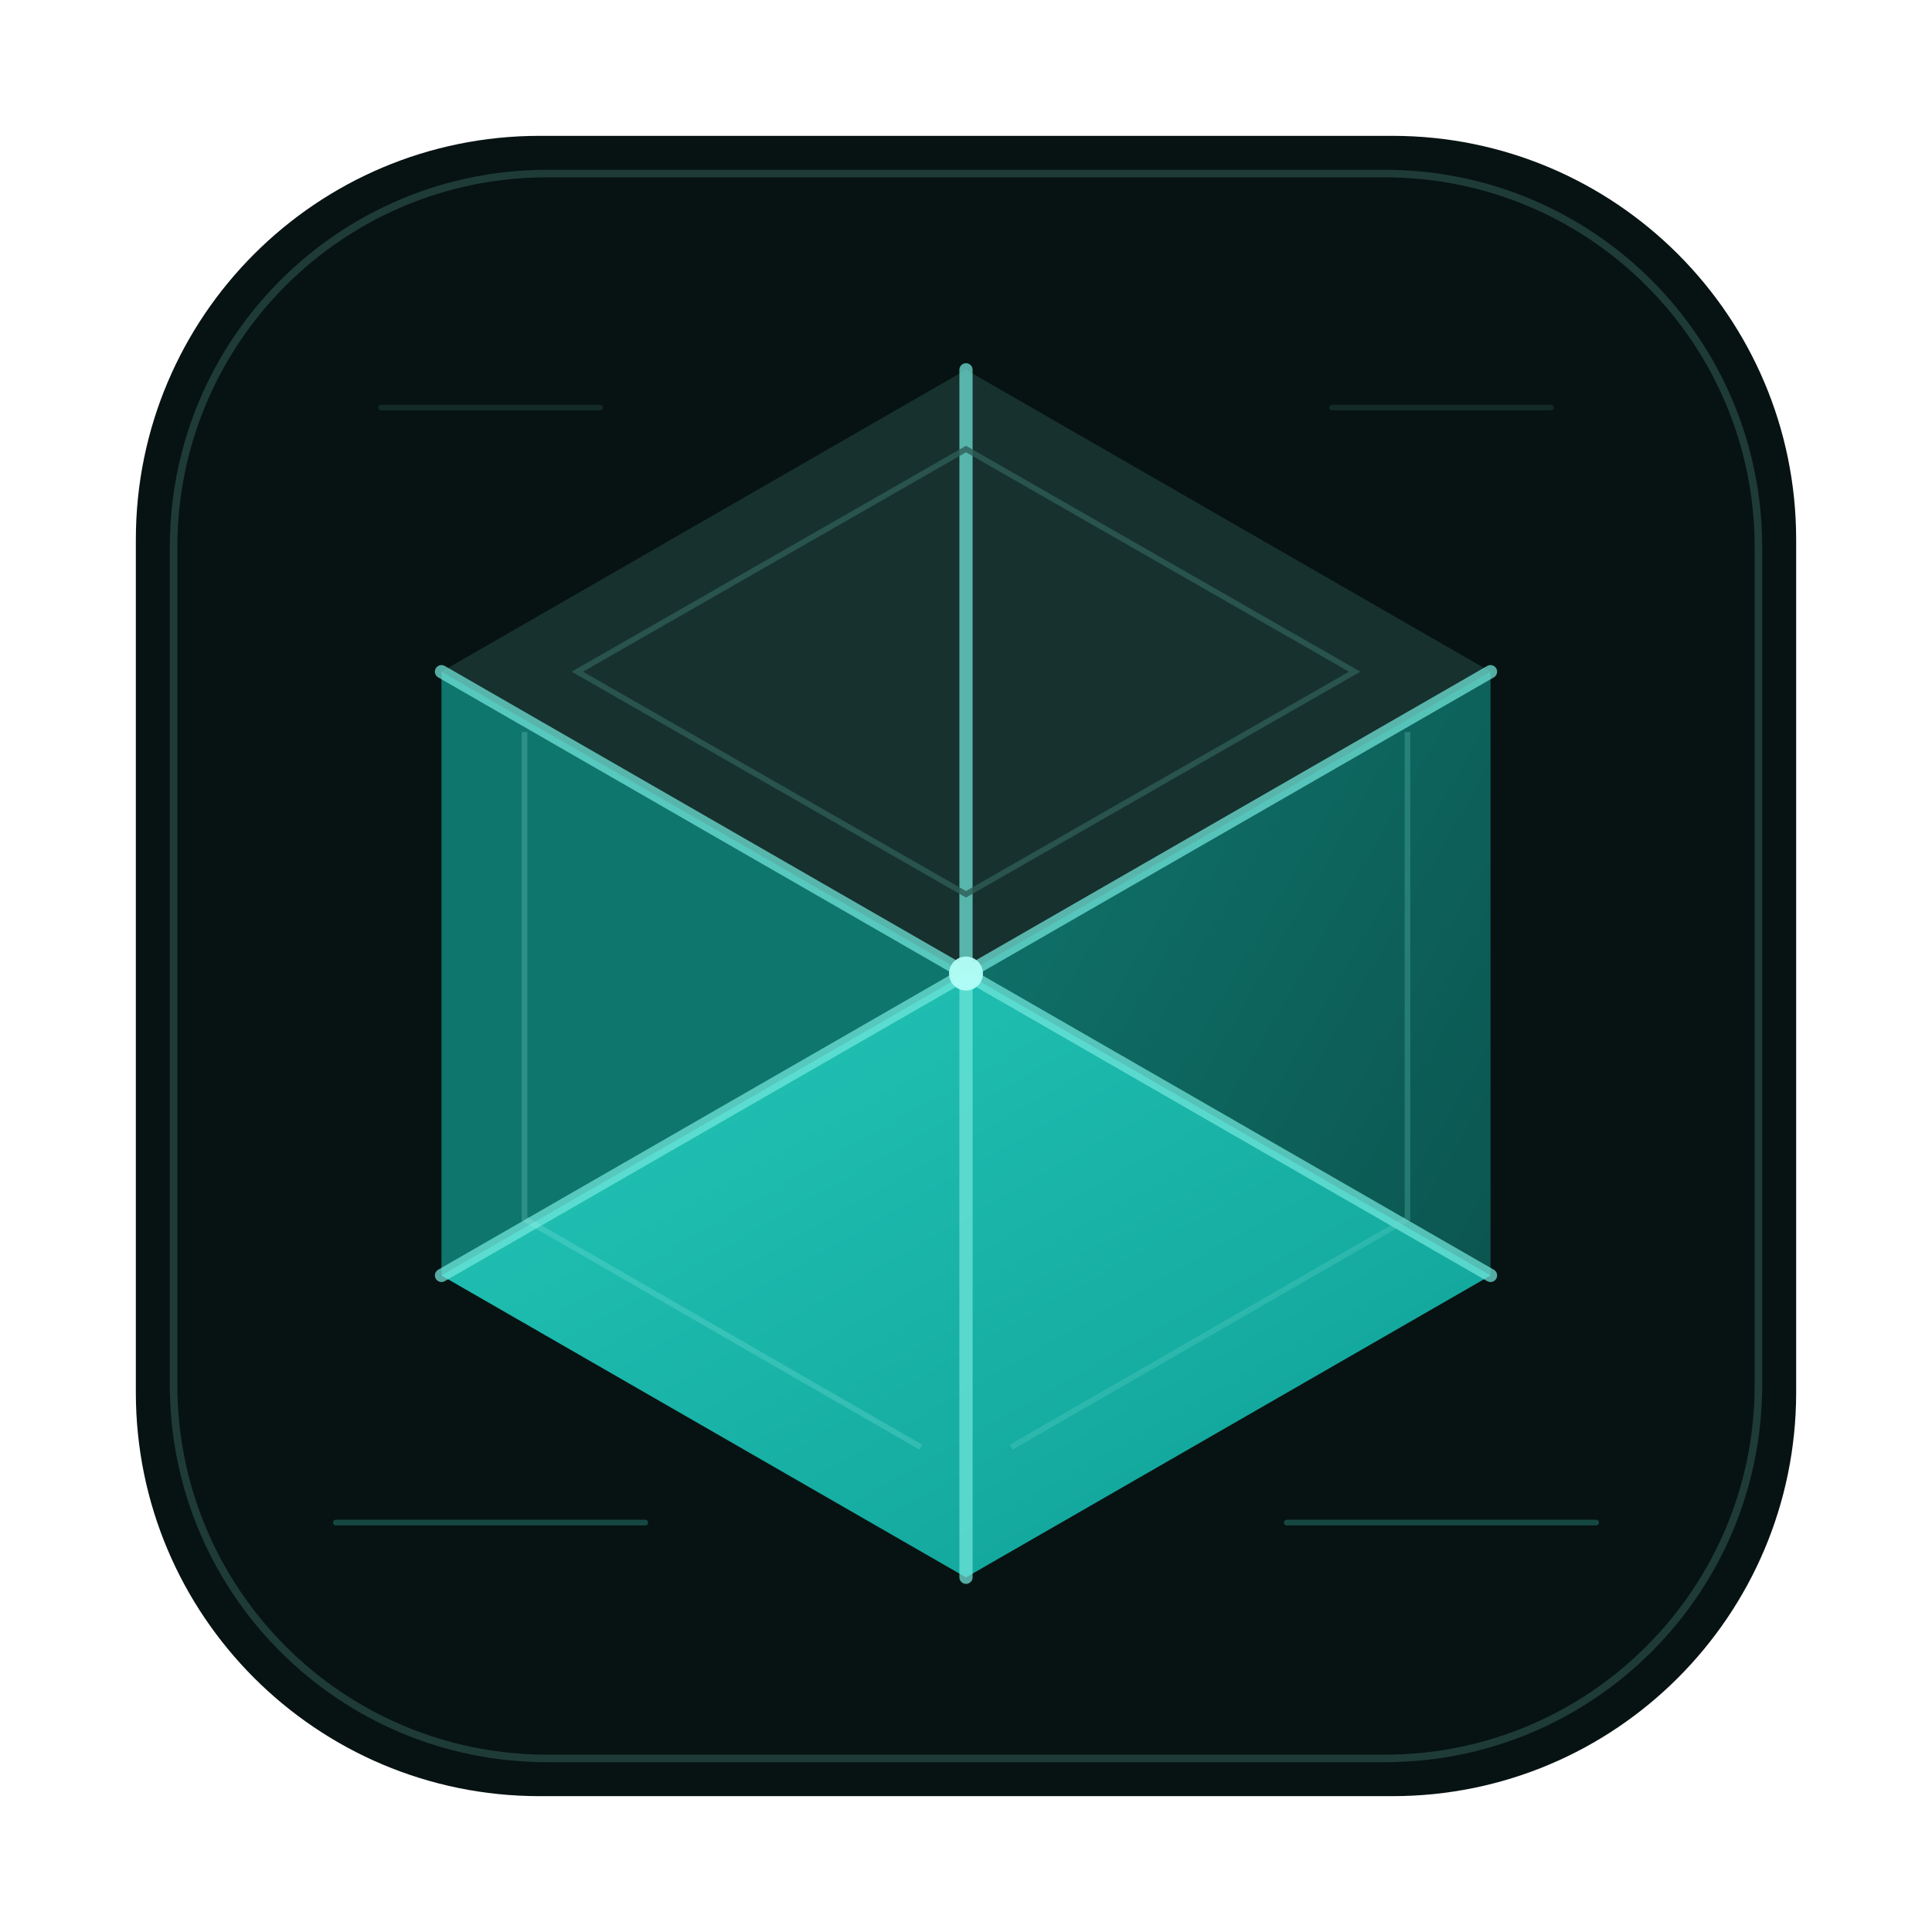
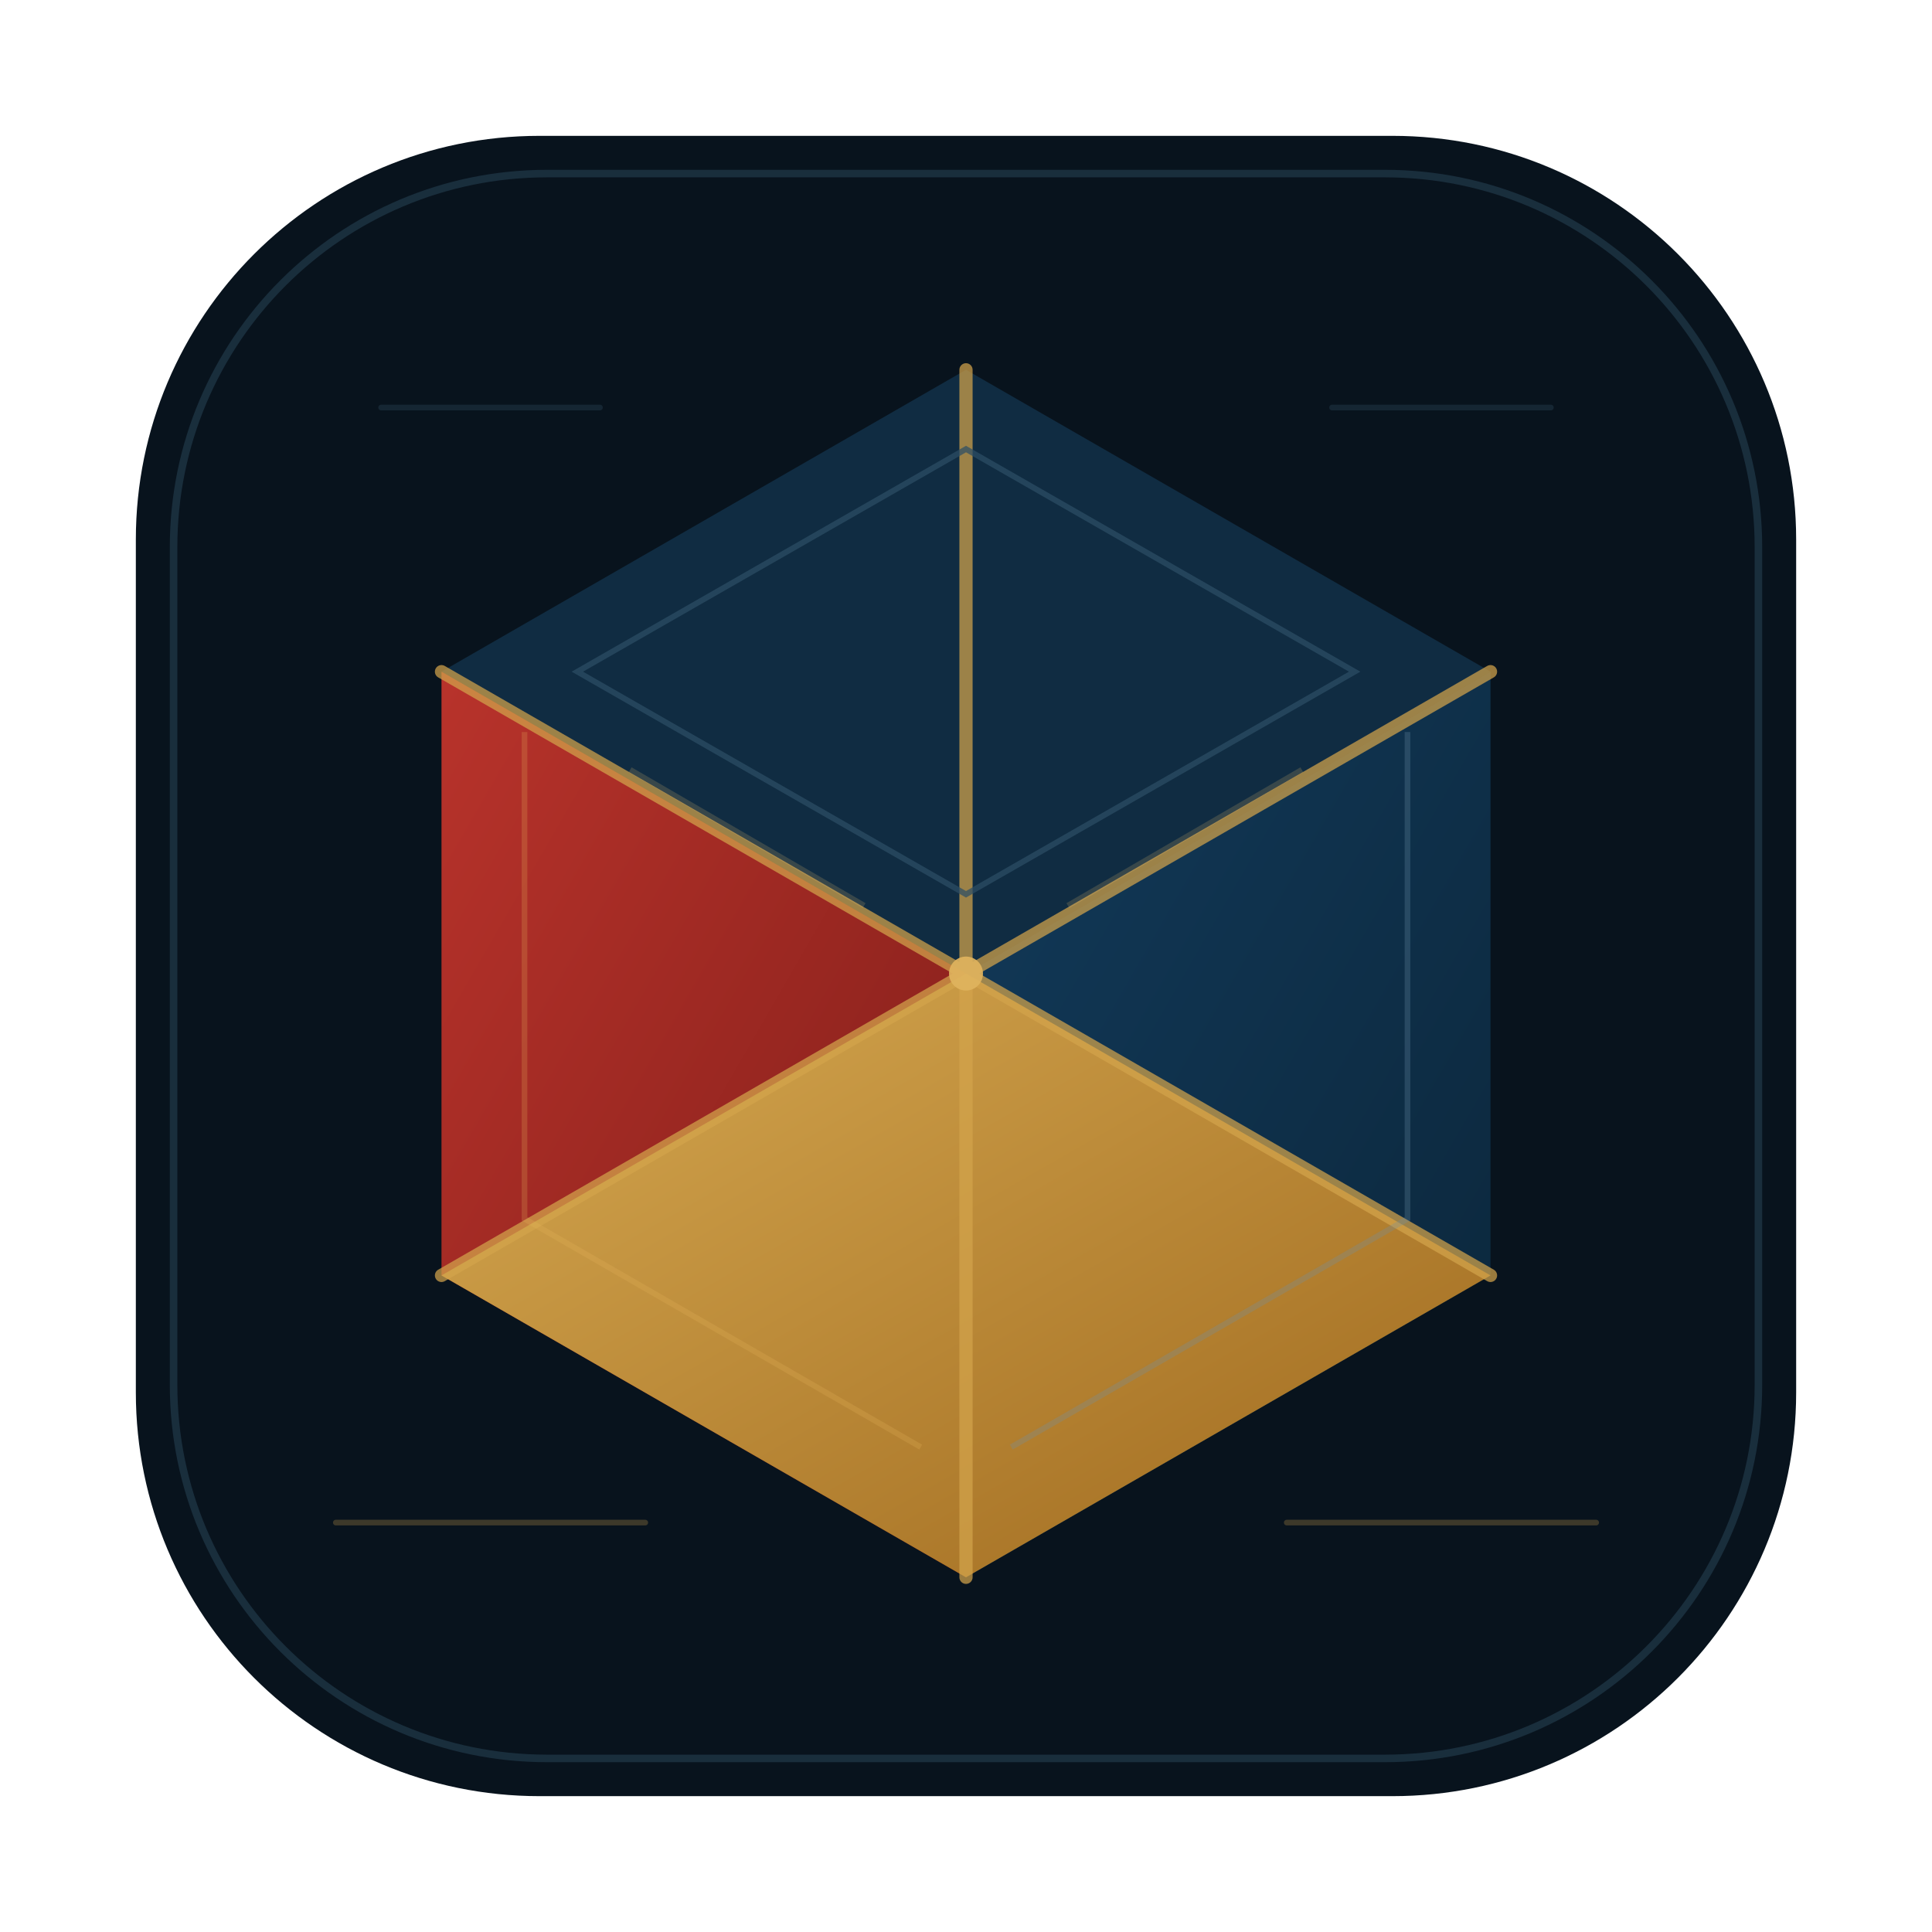
<svg xmlns="http://www.w3.org/2000/svg" viewBox="0 0 1024 1024" role="img" aria-labelledby="title desc">
  <defs>
-     <linearGradient id="tealA" x1="0" y1="0" x2="1" y2="1">
-       <stop offset="0" stop-color="#24C7BA" />
-       <stop offset="1" stop-color="#0F9F95" />
+     <linearGradient id="navyFace" x1="0" y1="0" x2="1" y2="1">
+       <stop offset="0" stop-color="#123A5A" />
+       <stop offset="1" stop-color="#0B263A" />
    </linearGradient>
-     <linearGradient id="tealB" x1="0" y1="0" x2="1" y2="1">
-       <stop offset="0" stop-color="#0F766E" />
-       <stop offset="1" stop-color="#0B4F4A" />
+     <linearGradient id="redFace" x1="0" y1="0" x2="1" y2="1">
+       <stop offset="0" stop-color="#B8332B" />
+       <stop offset="1" stop-color="#7D1C18" />
+     </linearGradient>
+     <linearGradient id="goldFace" x1="0" y1="0" x2="1" y2="1">
+       <stop offset="0" stop-color="#D7AA52" />
+       <stop offset="1" stop-color="#9E681D" />
    </linearGradient>
    <clipPath id="markClip">
      <rect x="122" y="122" width="780" height="780" rx="174" />
    </clipPath>
  </defs>
-   <rect x="72" y="72" width="880" height="880" rx="214" fill="#071312" />
-   <rect x="92" y="92" width="840" height="840" rx="198" fill="none" stroke="#1E3B37" stroke-width="4" />
+   <rect x="72" y="72" width="880" height="880" rx="214" fill="#08131D" />
+   <rect x="92" y="92" width="840" height="840" rx="198" fill="none" stroke="#1D3444" stroke-width="4" opacity=".8" />
  <g clip-path="url(#markClip)">
-     <path d="M512 196 790 356 512 516 234 356Z" fill="#17312E" />
-     <path d="M234 356 512 516 512 836 234 676Z" fill="#0F766E" />
-     <path d="M790 356 512 516 512 836 790 676Z" fill="url(#tealB)" />
-     <path d="M234 676 512 516 790 676 512 836Z" fill="url(#tealA)" />
-     <path d="M512 196V516M234 356 512 516 790 356M234 676 512 516 790 676M512 516V836" fill="none" stroke="#72E7DD" stroke-width="7" stroke-linecap="round" stroke-linejoin="round" opacity=".72" />
-     <path d="M512 238 718 356 512 474 306 356Z" fill="none" stroke="#2D5C56" stroke-width="3" opacity=".8" />
-     <path d="M278 388V646L488 767" fill="none" stroke="#A6F5EE" stroke-width="3" opacity=".2" />
-     <path d="M746 388V646L536 767" fill="none" stroke="#6FD8CE" stroke-width="3" opacity=".25" />
+     <path d="M512 196 790 356 512 516 234 356Z" fill="#102C42" />
+     <path d="M234 356 512 516 512 836 234 676Z" fill="url(#redFace)" />
+     <path d="M790 356 512 516 512 836 790 676Z" fill="url(#navyFace)" />
+     <path d="M234 676 512 516 790 676 512 836Z" fill="url(#goldFace)" />
+     <path d="M512 196V516M234 356 512 516 790 356M234 676 512 516 790 676M512 516V836" fill="none" stroke="#D3A34B" stroke-width="7" stroke-linecap="round" stroke-linejoin="round" opacity=".72" />
+     <path d="M512 238 718 356 512 474 306 356Z" fill="none" stroke="#2C4E65" stroke-width="3" opacity=".72" />
+     <path d="M278 388V646L488 767" fill="none" stroke="#E6B45B" stroke-width="3" opacity=".22" />
+     <path d="M746 388V646L536 767" fill="none" stroke="#6B91AA" stroke-width="3" opacity=".28" />
+     <path d="M334 408 458 480M566 480 690 408" fill="none" stroke="#F0C46F" stroke-width="3" opacity=".18" />
  </g>
-   <circle cx="512" cy="516" r="9" fill="#B5FFF9" opacity=".92" />
-   <path d="M178 807h164M682 807h164" stroke="#3CCFC3" stroke-width="3" stroke-linecap="round" opacity=".28" />
-   <path d="M202 216h116M706 216h116" stroke="#3A6B66" stroke-width="3" stroke-linecap="round" opacity=".26" />
+   <circle cx="512" cy="516" r="9" fill="#E0B35D" opacity=".92" />
+   <path d="M178 807h164M682 807h164" stroke="#C69B4C" stroke-width="3" stroke-linecap="round" opacity=".28" />
+   <path d="M202 216h116M706 216h116" stroke="#45677E" stroke-width="3" stroke-linecap="round" opacity=".22" />
</svg>
